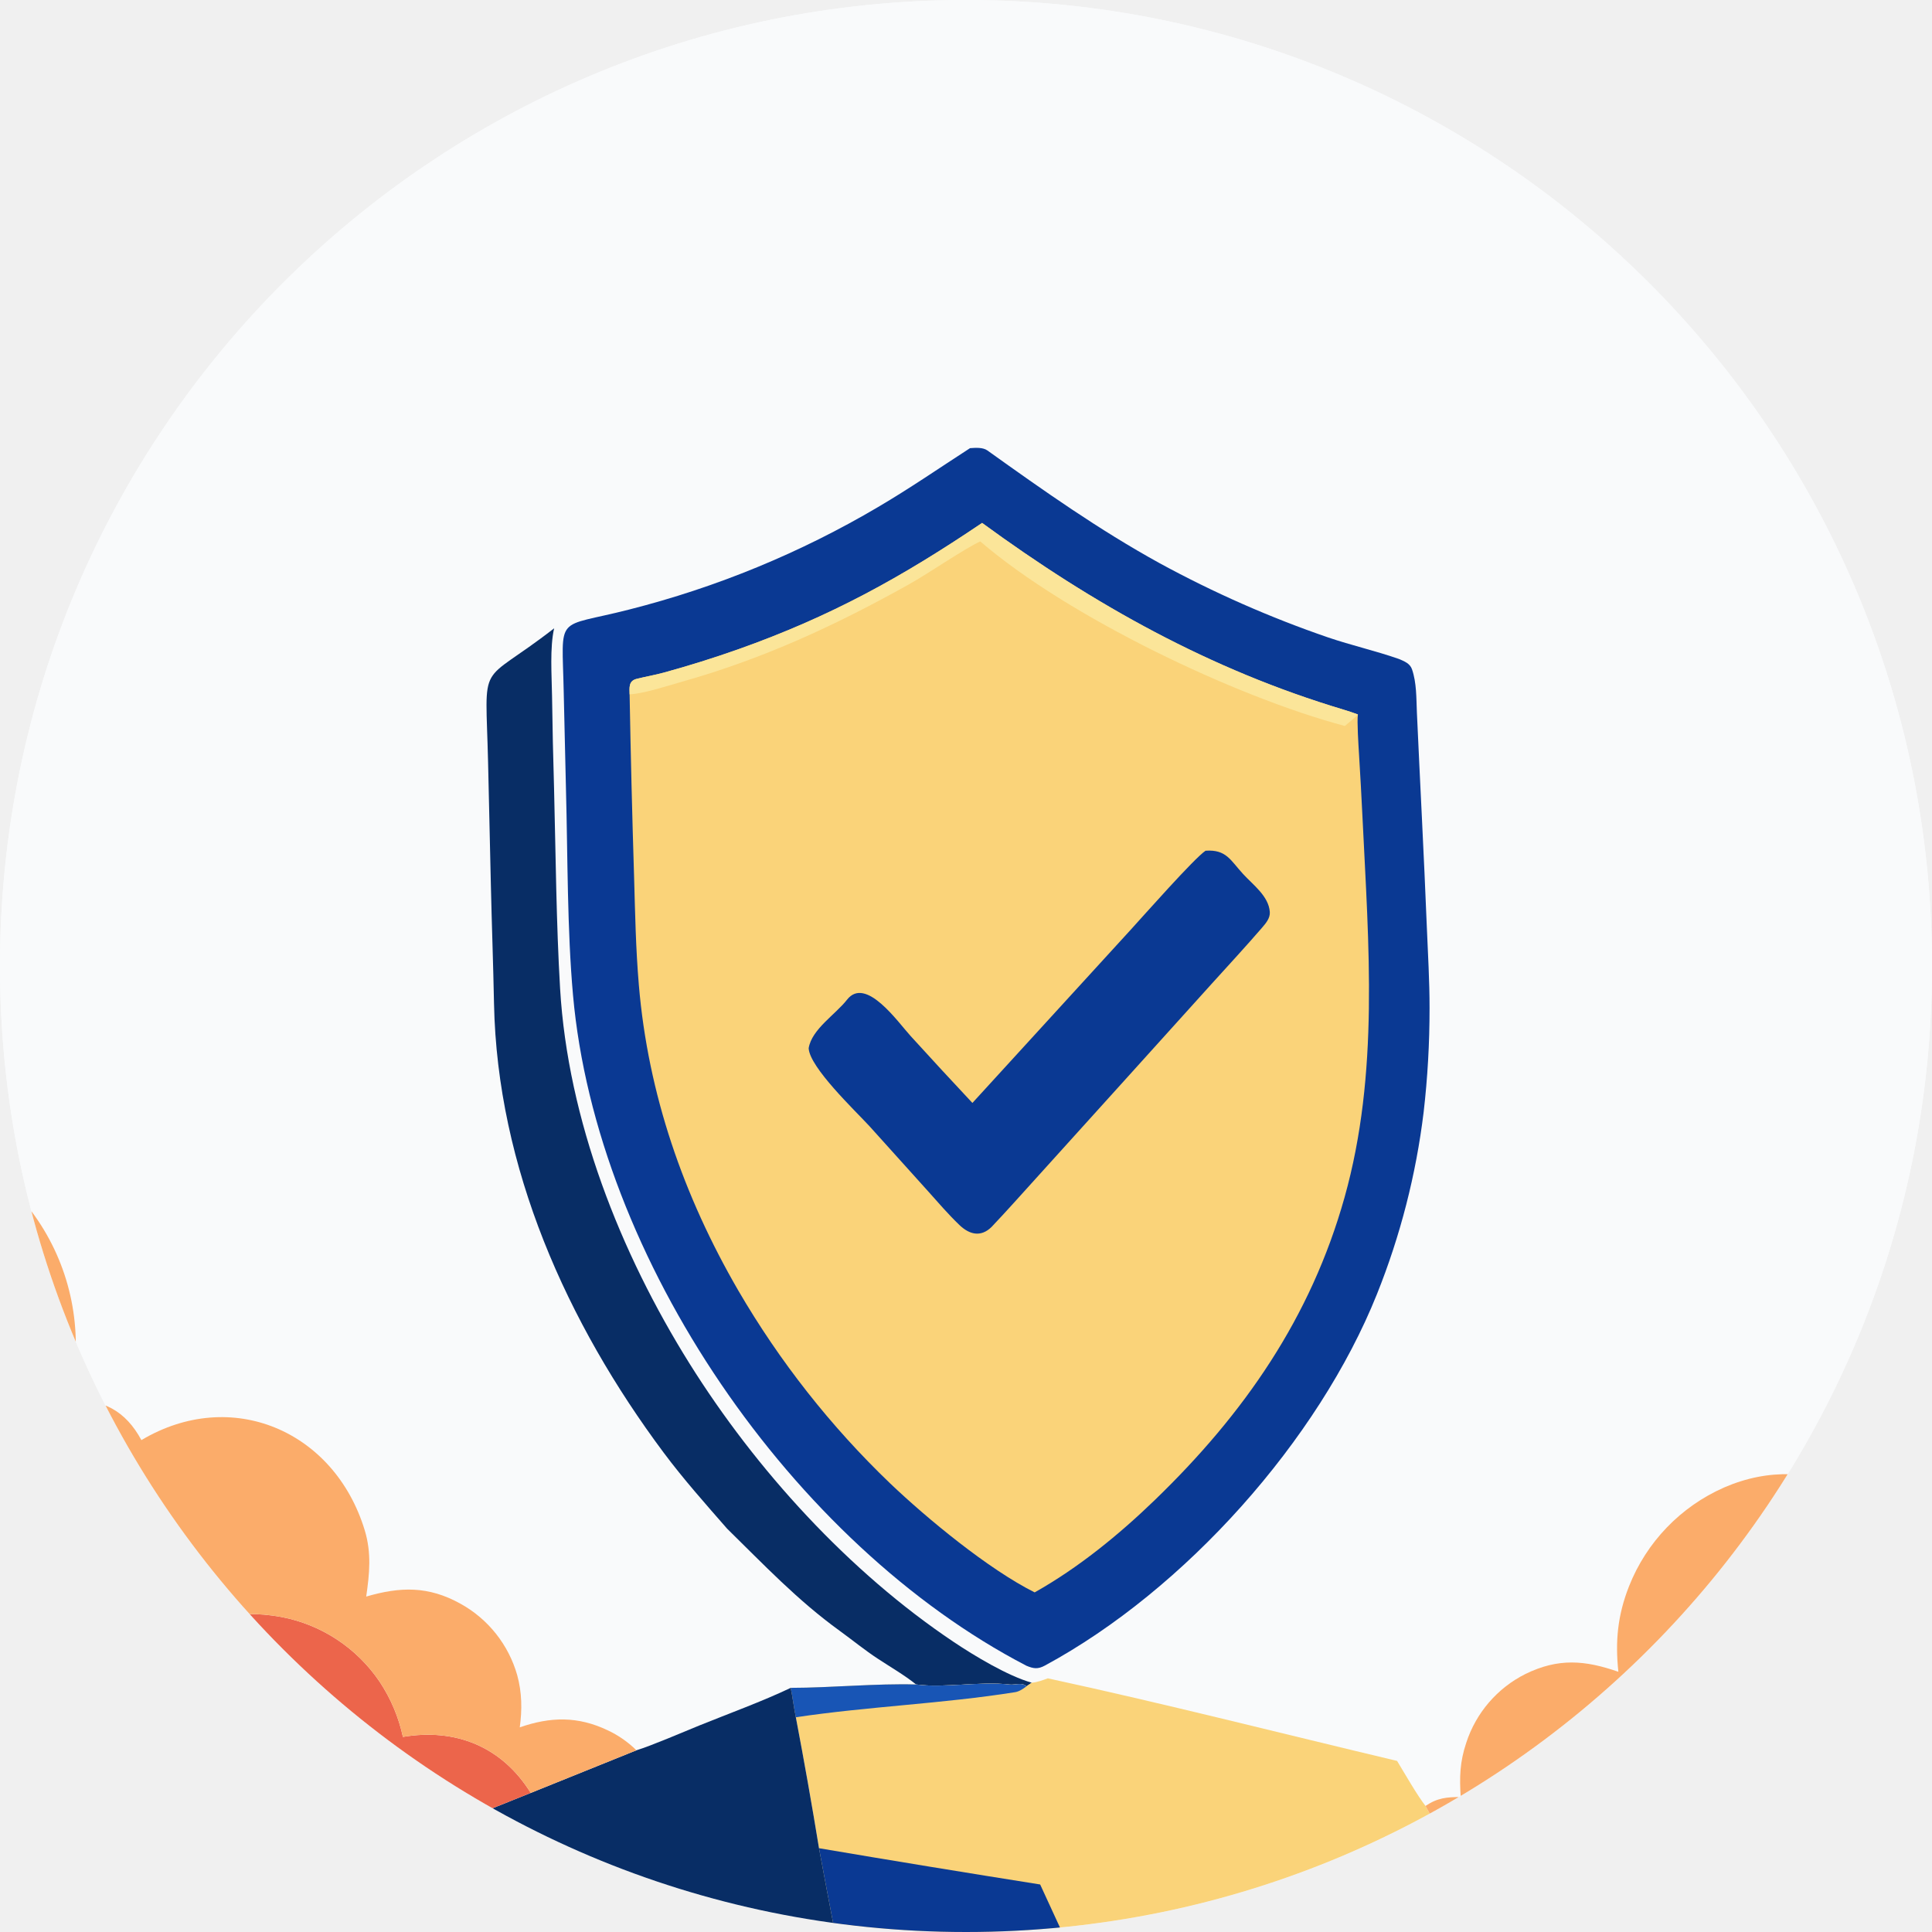
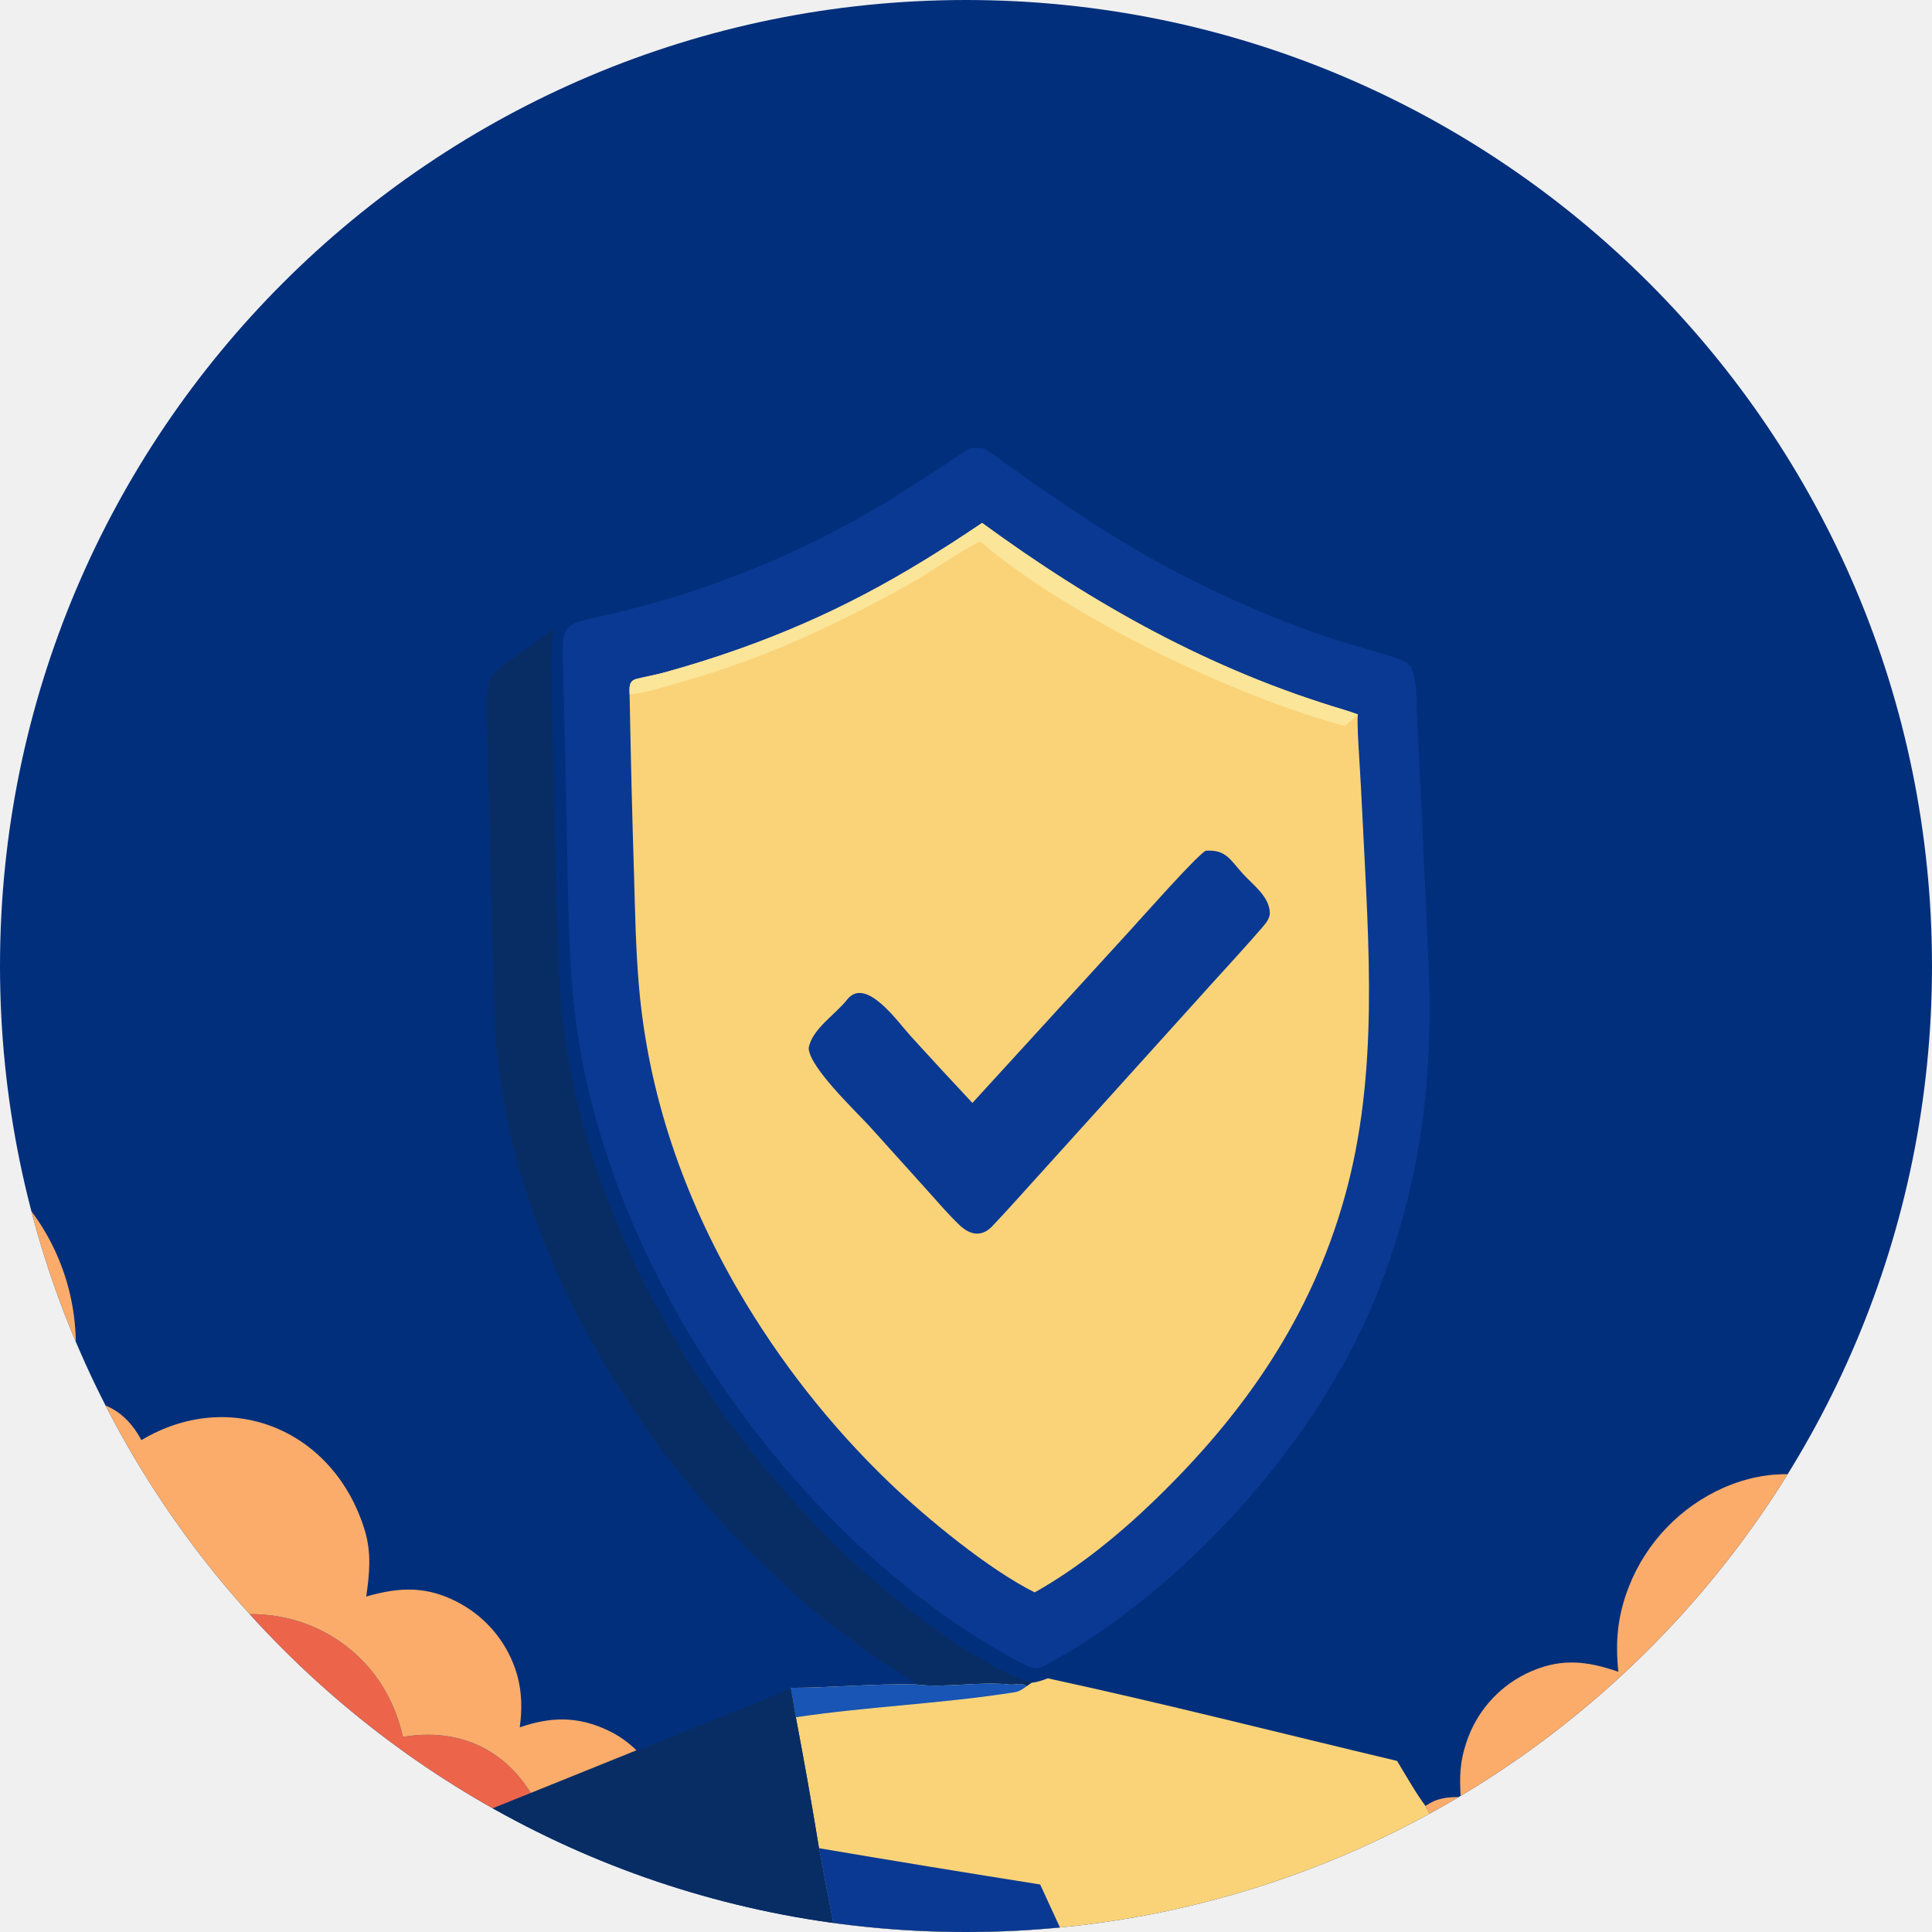
<svg xmlns="http://www.w3.org/2000/svg" width="60" height="60" viewBox="0 0 60 60" fill="none">
  <g clip-path="url(#clip0_5929_6371)">
    <rect width="60" height="60" rx="30" fill="#F9FAFB" />
    <g clip-path="url(#clip1_5929_6371)">
-       <path d="M-4.188 -15.25H63.688V38.167V41.108V66.132V75.25H57.602H29.111H-4.188V66.263V45.884V34.839V-15.25Z" fill="#F9FAFB" />
+       <path d="M-4.188 -15.25H63.688V38.167V41.108V66.132V75.25H57.602H29.111H-4.188V66.263V45.884V34.839V-15.25Z" fill="#022F7B" />
      <path d="M17.209 19.513C17.072 20.114 17.134 20.968 17.144 21.609C17.157 22.572 17.178 23.534 17.207 24.496C17.258 26.522 17.275 28.682 17.394 30.697C17.634 34.776 19.259 38.901 21.413 42.345C23.476 45.643 26.365 48.815 29.614 50.99C30.259 51.422 31.292 52.046 32.042 52.258L31.875 52.373C31.754 52.236 31.521 52.335 31.352 52.315C30.458 52.208 29.315 52.43 28.451 52.313C28.085 52.019 27.664 51.778 27.271 51.519C26.855 51.248 26.471 50.931 26.07 50.641C24.768 49.699 23.718 48.589 22.581 47.474C21.909 46.705 21.221 45.931 20.615 45.119C17.605 41.085 15.443 36.26 15.342 31.165C15.318 29.941 15.272 28.703 15.244 27.472L15.158 23.685C15.081 20.355 14.814 21.376 17.209 19.513Z" fill="#082D65" />
      <path d="M30.125 13.918C30.294 13.906 30.523 13.888 30.664 13.989C32.411 15.238 34.124 16.45 36.014 17.491C37.69 18.405 39.44 19.176 41.245 19.796C41.965 20.041 42.728 20.214 43.445 20.465C43.613 20.538 43.788 20.602 43.851 20.786C43.996 21.204 43.984 21.686 44.003 22.128C44.102 24.337 44.222 26.547 44.31 28.756C44.344 29.602 44.398 30.471 44.396 31.316C44.397 32.394 44.336 33.471 44.212 34.542C43.976 36.48 43.489 38.378 42.763 40.189C40.947 44.725 36.803 49.373 32.449 51.726C32.229 51.845 32.095 51.822 31.874 51.73C24.615 47.956 18.526 39.094 17.796 30.91C17.612 28.853 17.633 26.608 17.577 24.528L17.507 21.498C17.457 19.027 17.211 19.527 19.539 18.93C22.255 18.241 24.858 17.17 27.27 15.746C28.257 15.166 29.166 14.538 30.125 13.918Z" fill="#0A3993" />
      <path d="M19.553 21.563C19.551 21.363 19.512 21.147 19.774 21.082C20.06 21.011 20.34 20.964 20.625 20.886C21.401 20.673 22.169 20.432 22.928 20.164C25.805 19.143 28.003 17.927 30.5 16.24C33.971 18.778 37.585 20.8 41.723 22.038C41.868 22.082 42.03 22.135 42.171 22.188C42.139 22.39 42.19 23.169 42.204 23.398C42.245 24.063 42.282 24.729 42.314 25.394C42.504 29.348 42.837 33.336 41.756 37.187C40.709 40.92 38.642 43.899 35.873 46.576C34.758 47.655 33.489 48.692 32.132 49.453C30.696 48.734 28.792 47.162 27.643 46.067C25.8 44.3 24.213 42.283 22.927 40.076C21.225 37.14 20.125 33.975 19.84 30.59C19.743 29.442 19.725 28.378 19.692 27.227C19.633 25.339 19.587 23.451 19.553 21.563Z" fill="#FAD379" />
      <path d="M19.553 21.563C19.551 21.363 19.512 21.147 19.774 21.082C20.06 21.011 20.34 20.964 20.625 20.886C21.401 20.673 22.169 20.432 22.928 20.164C25.805 19.143 28.003 17.927 30.5 16.24C33.971 18.778 37.585 20.8 41.723 22.038C41.868 22.082 42.03 22.135 42.171 22.188C42.093 22.278 41.866 22.461 41.765 22.546C38.355 21.637 33.166 19.156 30.443 16.814C29.92 17.057 28.847 17.803 28.217 18.154C25.937 19.428 23.701 20.461 21.181 21.171C20.734 21.297 20.006 21.54 19.553 21.563Z" fill="#FBE599" />
      <path d="M37.44 26.42C38.087 26.376 38.212 26.716 38.605 27.143C38.917 27.484 39.399 27.828 39.435 28.321C39.449 28.515 39.312 28.673 39.19 28.815C38.687 29.397 38.163 29.964 37.646 30.535L34.904 33.573L32.183 36.584C31.721 37.093 31.261 37.612 30.791 38.107C30.455 38.434 30.102 38.336 29.798 38.046C29.444 37.708 29.135 37.343 28.812 36.984L27 34.972C26.549 34.484 25.14 33.145 25.114 32.553C25.209 31.962 25.946 31.508 26.306 31.046C26.887 30.303 27.89 31.748 28.278 32.172C28.913 32.871 29.554 33.564 30.199 34.253L35.117 28.872C35.52 28.431 37.093 26.649 37.44 26.42Z" fill="#0A3993" />
      <path d="M32.042 52.258C32.211 52.245 32.383 52.181 32.541 52.122C36.09 52.889 39.839 53.844 43.388 54.687C43.625 55.077 44.005 55.745 44.271 56.086C44.509 56.538 44.865 57.09 45.138 57.529L46.776 60.236C47.083 60.742 47.456 61.401 47.774 61.88L56.259 64.133C58.686 64.776 61.285 65.432 63.688 66.132V75.25H57.602H29.111C28.583 72.684 28.042 70.122 27.487 67.562C26.748 64.185 26.064 60.797 25.435 57.398C25.213 56.04 24.973 54.684 24.716 53.332C24.657 53.046 24.619 52.725 24.556 52.418C25.819 52.416 27.221 52.277 28.451 52.313C29.315 52.43 30.458 52.208 31.352 52.315C31.521 52.335 31.754 52.236 31.875 52.373L32.042 52.258Z" fill="#FAD379" />
      <path d="M25.435 57.398C27.723 57.786 30.012 58.161 32.303 58.524L34.681 63.688L45.068 66.474C47.031 67.012 48.998 67.536 50.968 68.045L57.602 75.25H29.111C28.583 72.684 28.042 70.122 27.487 67.562C26.748 64.185 26.064 60.797 25.435 57.398Z" fill="#0A3993" />
      <path d="M28.451 52.313C29.315 52.43 30.458 52.208 31.352 52.315C31.521 52.335 31.754 52.236 31.875 52.373C31.778 52.446 31.654 52.531 31.531 52.551C29.275 52.911 26.978 52.993 24.716 53.331C24.657 53.046 24.619 52.725 24.556 52.418C25.819 52.416 27.221 52.277 28.451 52.313Z" fill="#1855B5" />
      <path d="M19.765 54.357C20.232 54.215 21.227 53.786 21.724 53.584C22.629 53.218 23.695 52.83 24.556 52.418C24.619 52.725 24.657 53.046 24.716 53.332C24.973 54.684 25.213 56.04 25.435 57.398C26.064 60.797 26.748 64.185 27.487 67.562C28.042 70.122 28.583 72.684 29.111 75.25H-4.188V66.263C-2.712 65.827 -0.84 65.117 0.645 64.604L9.542 61.559C10.486 60.163 11.42 58.761 12.345 57.353C13.688 56.785 15.125 56.232 16.483 55.681L19.765 54.357Z" fill="#082D65" />
      <path d="M-4.188 45.884C-2.45 45.209 -0.781 45.128 0.959 45.903C2.569 46.618 3.827 47.945 4.457 49.59C4.65 50.102 4.758 50.595 4.831 51.137C6.051 50.306 7.255 49.94 8.744 50.218C9.987 50.456 11.084 51.18 11.791 52.229C12.137 52.75 12.381 53.33 12.513 53.941C14.155 53.663 15.591 54.248 16.483 55.681C15.125 56.232 13.688 56.785 12.345 57.353C11.42 58.761 10.486 60.163 9.542 61.559L0.645 64.604C-0.84 65.117 -2.712 65.827 -4.188 66.263V45.884Z" fill="#EC654B" />
      <path d="M63.688 41.108V66.132C61.285 65.432 58.686 64.776 56.259 64.133L47.774 61.88C47.456 61.401 47.083 60.742 46.776 60.236L45.138 57.529C45.181 57.493 45.226 57.46 45.272 57.43C45.922 57.012 46.697 56.937 47.441 57.098C47.98 54.719 49.633 53.263 52.143 53.754C52.614 51.686 54.217 50.424 56.345 51.127C56.769 49.382 57.863 48.415 59.618 48.156C59.29 46.606 59.559 44.989 60.374 43.629C61.12 42.385 62.27 41.463 63.688 41.108Z" fill="#EC654B" />
      <path d="M-4.188 34.839C-2.236 34.972 -0.628 35.747 0.659 37.224C1.867 38.614 2.47 40.428 2.336 42.264C2.303 42.71 2.223 43.077 2.14 43.514C3.172 43.409 3.907 43.82 4.391 44.724C7.179 43.063 10.384 44.426 11.327 47.523C11.541 48.228 11.476 48.868 11.373 49.583C12.431 49.275 13.3 49.249 14.301 49.805C15.161 50.28 15.795 51.08 16.063 52.025C16.211 52.563 16.217 53.095 16.142 53.644C17.096 53.313 17.945 53.293 18.877 53.738C19.206 53.892 19.506 54.102 19.765 54.357L16.483 55.681C15.591 54.248 14.155 53.663 12.513 53.941C12.381 53.33 12.137 52.75 11.791 52.229C11.084 51.18 9.987 50.456 8.744 50.218C7.255 49.94 6.051 50.306 4.831 51.137C4.758 50.595 4.65 50.102 4.457 49.59C3.827 47.945 2.569 46.618 0.959 45.903C-0.781 45.128 -2.45 45.209 -4.188 45.884V34.839Z" fill="#FBAC6A" />
      <path d="M63.688 38.167V41.108C62.27 41.463 61.12 42.385 60.374 43.629C59.559 44.989 59.29 46.606 59.618 48.156C57.863 48.415 56.769 49.381 56.345 51.127C54.217 50.424 52.614 51.685 52.144 53.754C49.633 53.263 47.98 54.719 47.441 57.098C46.697 56.937 45.922 57.012 45.272 57.43C45.226 57.46 45.181 57.493 45.138 57.529C44.865 57.09 44.509 56.538 44.271 56.085C44.641 55.833 44.931 55.81 45.363 55.808C45.325 55.186 45.335 54.723 45.537 54.12C45.839 53.194 46.499 52.426 47.37 51.989C48.398 51.485 49.226 51.559 50.26 51.919C50.159 50.97 50.237 50.162 50.591 49.263C51.133 47.891 52.194 46.789 53.544 46.195C54.943 45.589 56.271 45.687 57.653 46.241C57.523 45.029 57.534 44.094 57.95 42.924C58.891 40.282 60.891 38.581 63.688 38.167Z" fill="#FBAC6A" />
    </g>
  </g>
  <defs>
    <clipPath id="clip0_5929_6371">
      <rect width="60" height="60" rx="30" fill="white" />
    </clipPath>
    <clipPath id="clip1_5929_6371">
      <rect width="67.875" height="90.5" fill="white" transform="translate(-4.1875 -15.25)" />
    </clipPath>
  </defs>
</svg>
